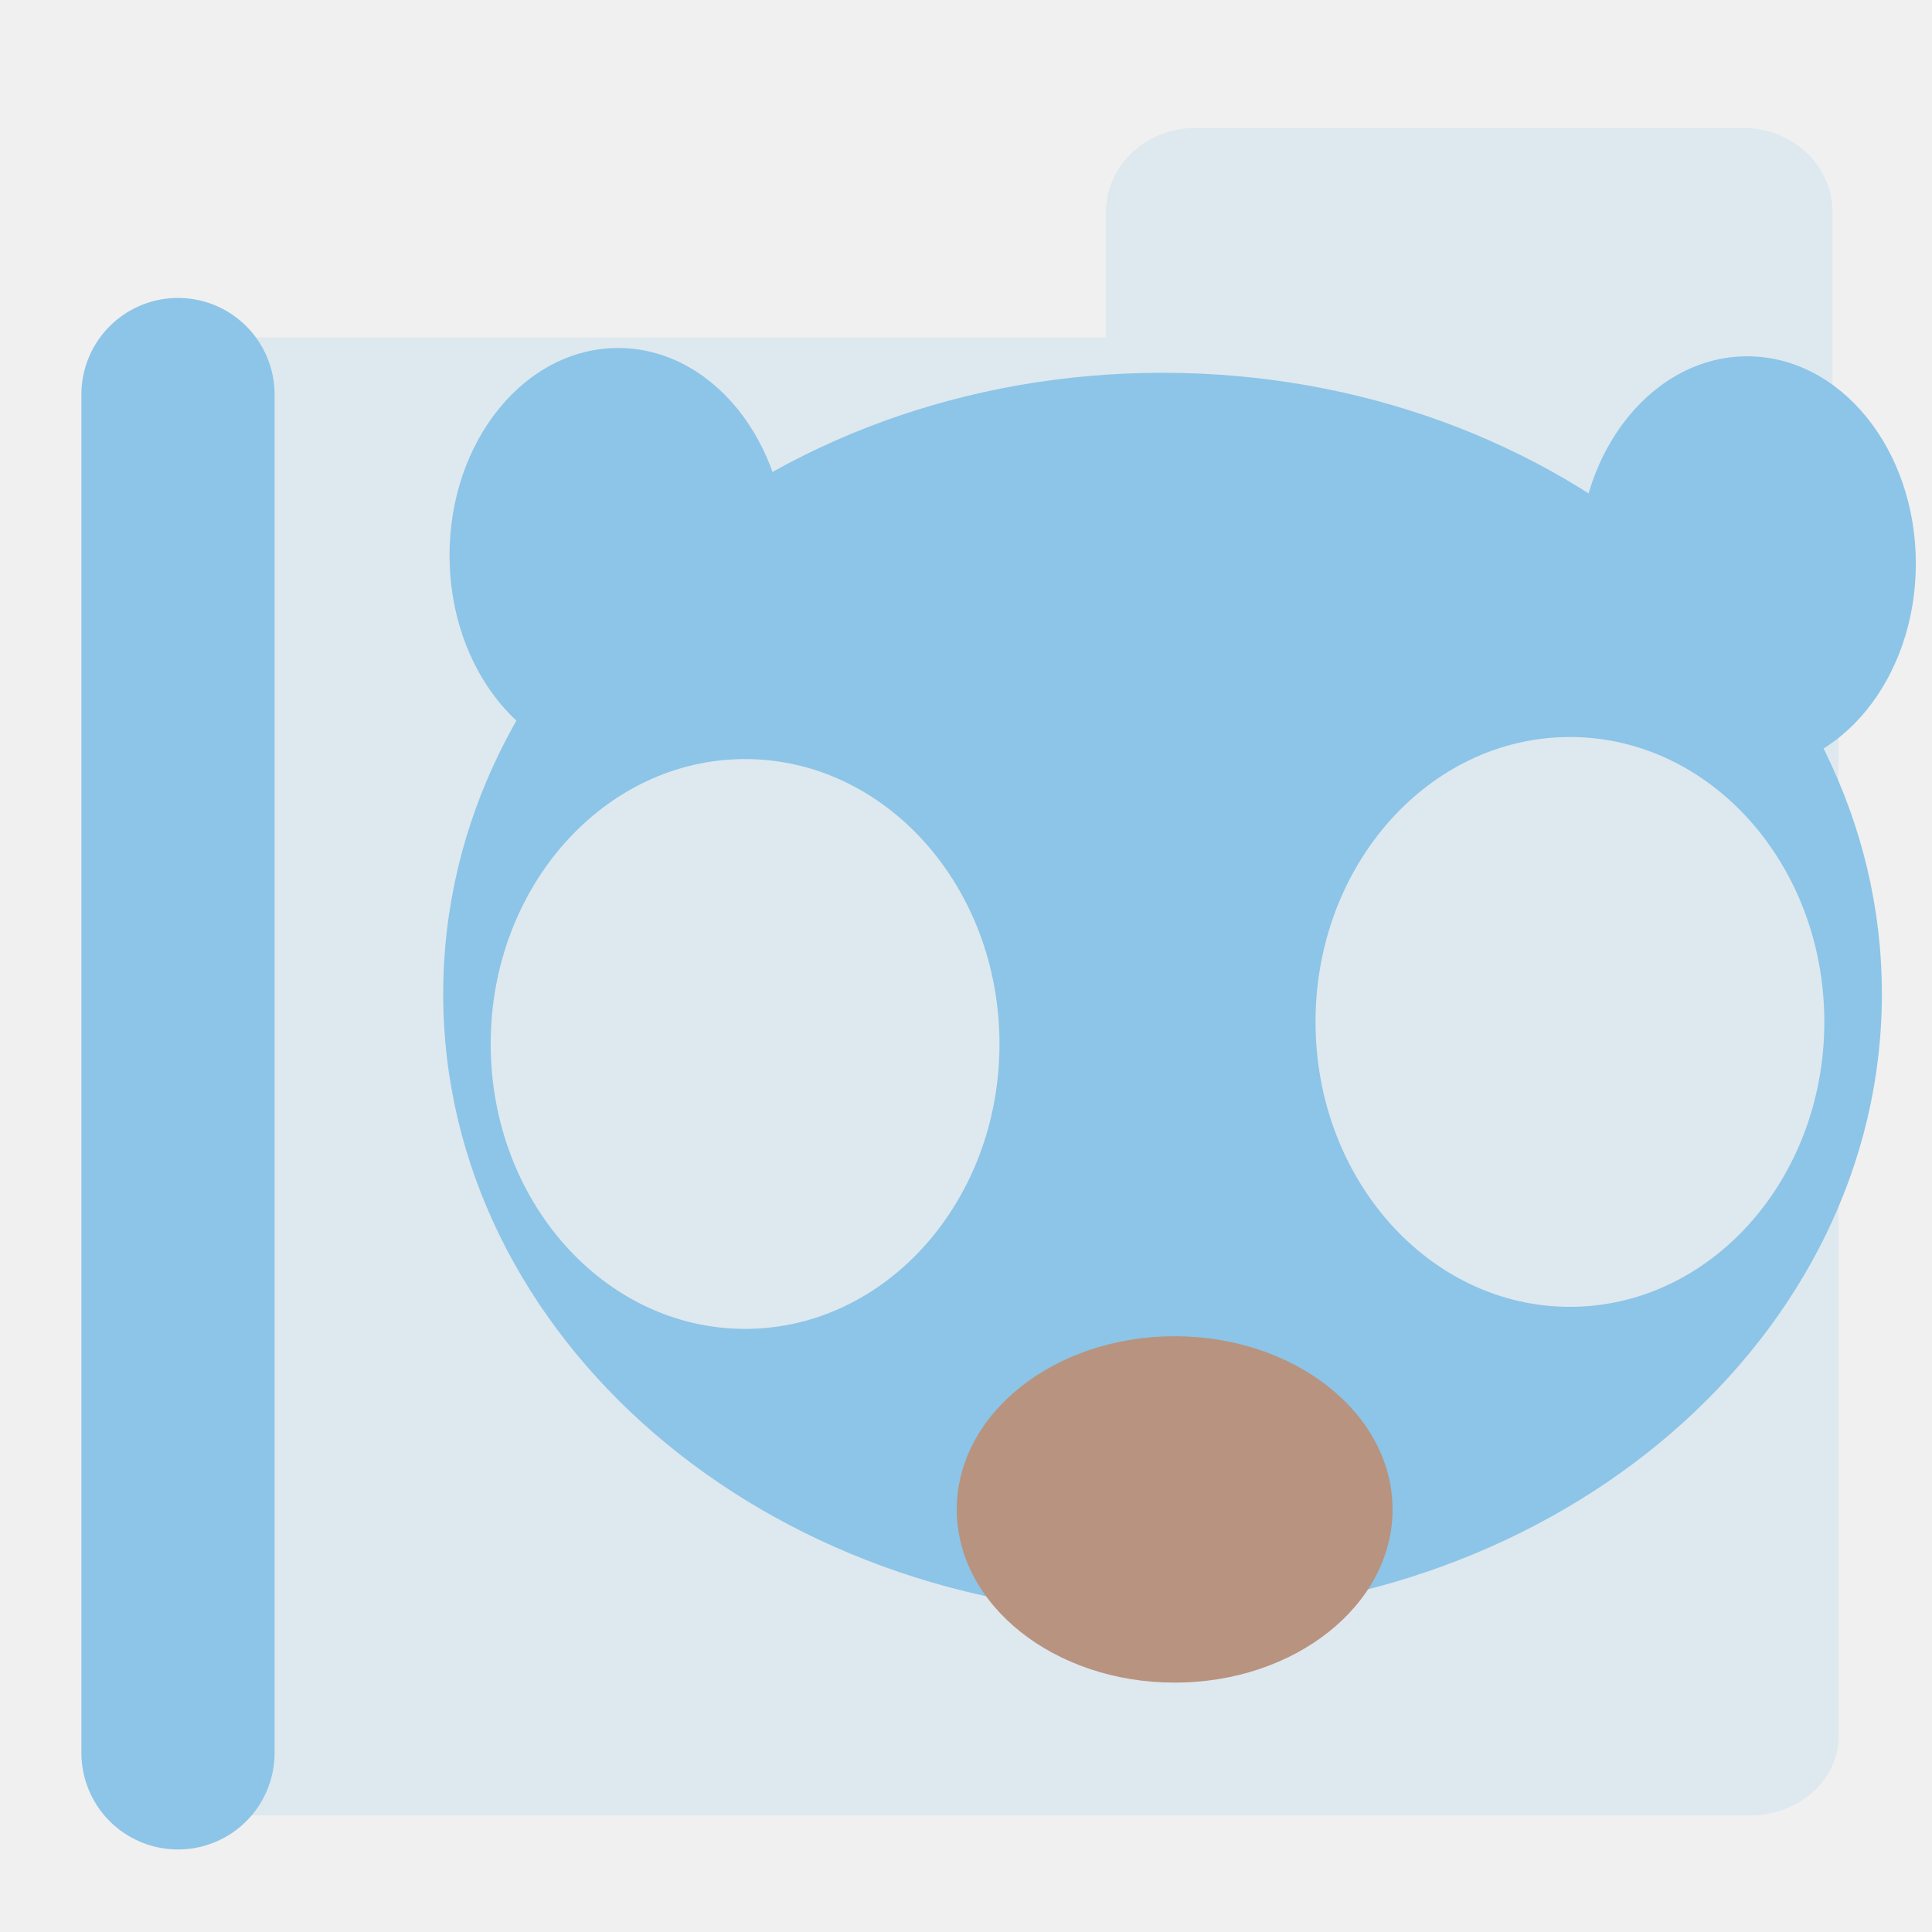
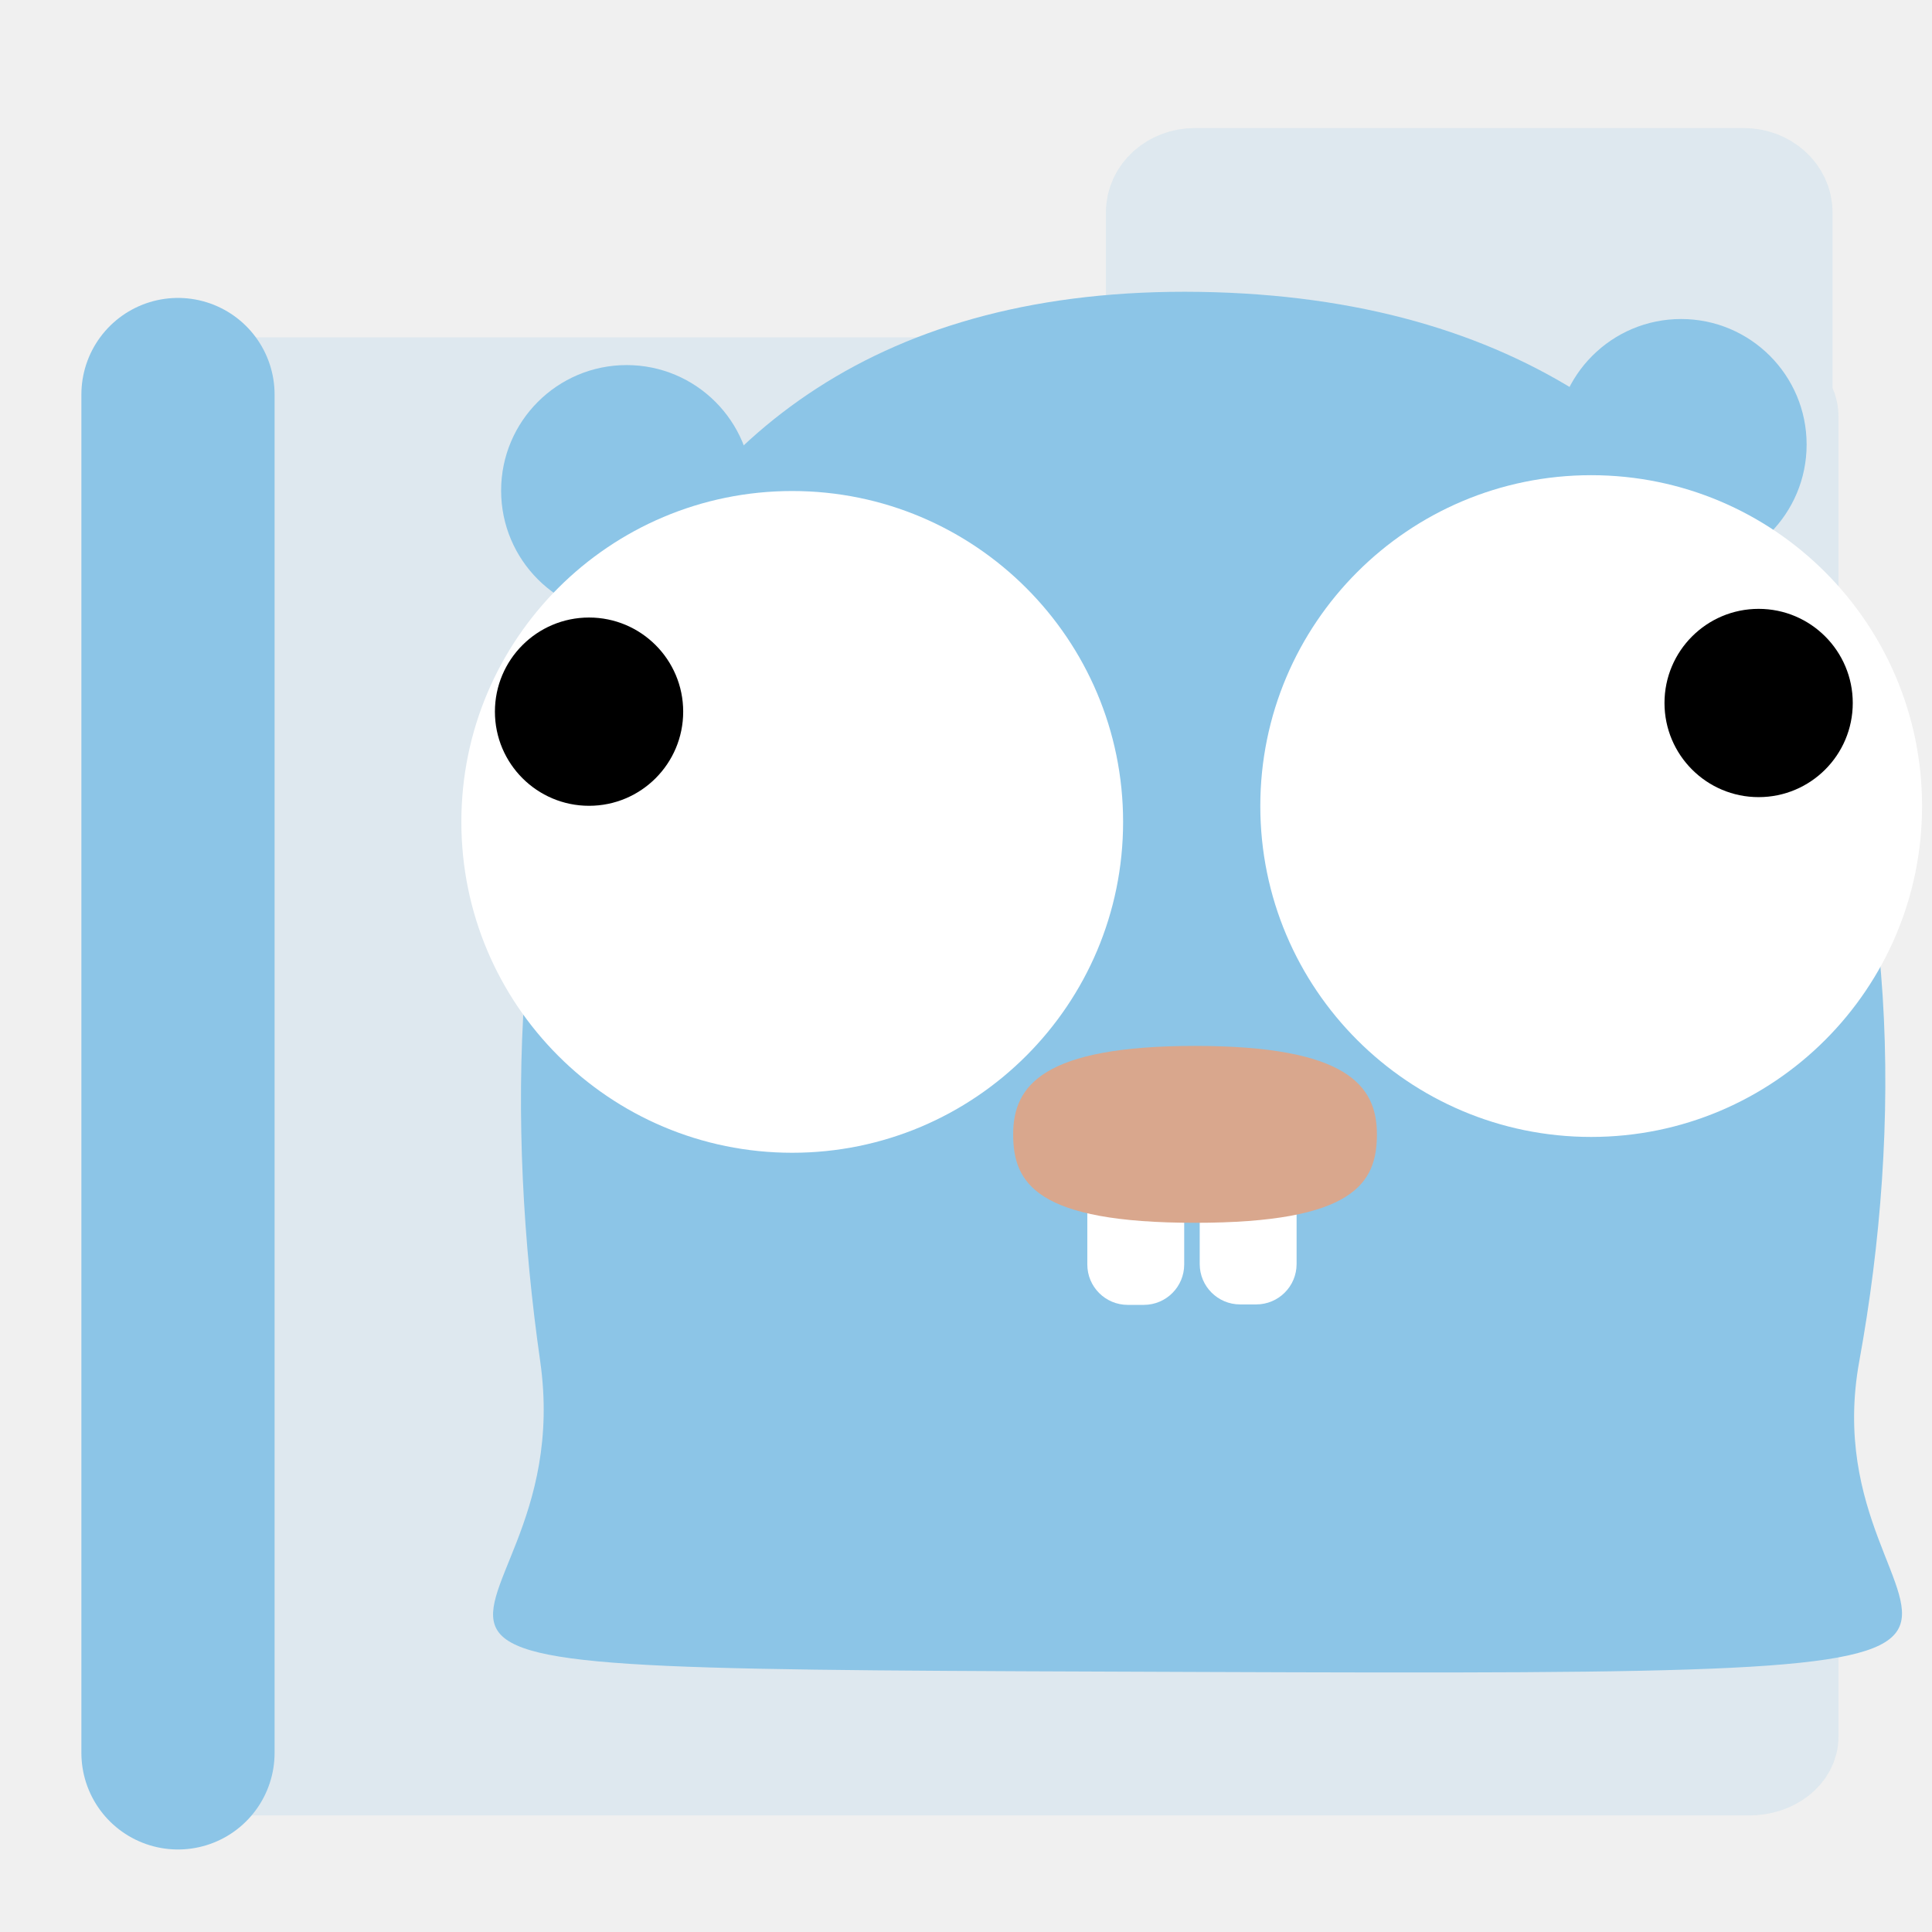
- <svg xmlns="http://www.w3.org/2000/svg" width="500" height="500" viewBox="0 0 500 500" version="1.1" id="svg1" xml:space="preserve">
+ <svg xmlns="http://www.w3.org/2000/svg" xmlns:xlink="http://www.w3.org/1999/xlink" width="500" height="500" viewBox="0 0 500 500" version="1.1" id="svg1" xml:space="preserve">
  <defs id="defs1">
    <linearGradient id="swatch13">
      <stop style="stop-color:#ff405c;stop-opacity:1;" offset="0" id="stop13" />
    </linearGradient>
    <linearGradient id="swatch61">
      <stop style="stop-color:#5090d0;stop-opacity:1;" offset="0" id="stop61" />
    </linearGradient>
    <linearGradient id="swatch30">
      <stop style="stop-color:#f9f9f9;stop-opacity:1;" offset="0" id="stop30" />
    </linearGradient>
  </defs>
  <g id="layer1">
    <path id="rect53-0" style="opacity:0.185;fill:#8cc5e7;fill-opacity:1;fill-rule:nonzero;stroke:#8cc5e7;stroke-width:22.062;stroke-linecap:butt;stroke-linejoin:round;stroke-dasharray:none;stroke-opacity:1;paint-order:markers fill stroke" d="m 462.687,104.22 c 0,-1.649 -0.591,-3.173 -1.547,-4.518 v -48.27 c 0,-5.973 -5.364,-10.781 -12.025,-10.781 H 307.184 c -6.662,0 -12.023,4.808 -12.023,10.781 v 43.391 H 51.088 c -6.721,0 -12.131,4.191 -12.131,9.396 v 341.684 c 0,5.205 5.41,9.395 12.131,9.395 H 450.557 c 6.721,0 12.131,-4.189 12.131,-9.395 z" transform="translate(2.083762,3.512509)" />
    <path style="fill:none;stroke:#8cc5e7;stroke-width:50;stroke-linecap:round;stroke-linejoin:bevel;stroke-opacity:1;paint-order:markers fill stroke" d="M 43.979,450.132 V 98.591" id="path1-4" transform="translate(2.083762,3.512509)" />
-   </g>
-   <g id="layer2" transform="matrix(0.7812367,0,0,0.7812367,108.5557,65.98906)">
-     <ellipse style="opacity:1;fill:#8cc5e7;fill-opacity:1;stroke:none;stroke-width:17.483;stroke-linejoin:bevel;stroke-dasharray:none;stroke-opacity:1;paint-order:markers fill stroke" id="path2" cx="439.855" cy="102.243" rx="55.849" ry="68.679" />
-     <ellipse style="opacity:1;fill:#8cc5e7;fill-opacity:1;stroke:none;stroke-width:17.483;stroke-linejoin:bevel;stroke-dasharray:none;stroke-opacity:1;paint-order:markers fill stroke" id="ellipse2" cx="65.814" cy="99.498" rx="55.849" ry="68.679" />
-     <path id="path1" style="opacity:1;fill:#8cc5e7;fill-opacity:1;stroke:none;stroke-width:17.483;stroke-linejoin:bevel;stroke-dasharray:none;stroke-opacity:1;paint-order:markers fill stroke" d="M 246.159,39.026 A 238.295,205.759 0 0 0 7.864,244.785 238.295,205.759 0 0 0 246.159,450.544 238.295,205.759 0 0 0 484.456,244.785 238.295,205.759 0 0 0 246.159,39.026 Z m 134.954,120.658 a 84.274,94.381 0 0 1 84.276,94.38 84.274,94.381 0 0 1 -84.276,94.38 84.274,94.381 0 0 1 -84.274,-94.38 84.274,94.381 0 0 1 84.274,-94.38 z m -273.242,7.305 a 84.274,94.381 0 0 1 84.276,94.382 84.274,94.381 0 0 1 -84.276,94.38 84.274,94.381 0 0 1 -84.274,-94.38 84.274,94.381 0 0 1 84.274,-94.382 z" />
-     <ellipse style="opacity:1;fill:#b8937f;fill-opacity:1;stroke:none;stroke-width:20.83;stroke-linejoin:bevel;stroke-dasharray:none;stroke-opacity:1;paint-order:markers fill stroke" id="path4" cx="250.176" cy="415.558" rx="72.179" ry="57.374" />
+     <g id="layer1-9" transform="matrix(0.805597,0,0,0.805597,107.2337,33.95574)">
+       <circle style="opacity:1;fill:#8cc5e7;fill-opacity:1;stroke:none;stroke-width:26.687;stroke-linecap:square;stroke-miterlimit:10;stroke-opacity:1" id="path5" cx="68.201" cy="115.458" r="40.328" />
+       <use x="0" y="0" xlink:href="#path5" id="use5" transform="translate(338.7402,-14.79501)" />
+       <path id="path3" style="opacity:1;fill:#8cc5e7;fill-opacity:1;stroke-width:26.687;stroke-linecap:square;stroke-miterlimit:10" d="M 464.187,395.134 C 446.394,492.689 584.456,496.245 252.306,494.972 -79.843,493.699 54.848,495.976 40.426,395.134 18.658,242.926 46.63,48.454 252.306,51.619 457.983,54.785 491.903,243.167 464.187,395.134 Z" />
+       <g id="layer3">
+         <circle style="opacity:1;fill:#ffffff;fill-opacity:1;stroke:none;stroke-width:24.463;stroke-linecap:square;stroke-miterlimit:10;stroke-opacity:1" id="path6" cx="121.393" cy="221.884" r="106.293" />
+         <use x="0" y="0" xlink:href="#path6" id="use7" transform="translate(256.665,-5.085321)" />
+         <circle style="opacity:1;fill:#000000;fill-opacity:1;stroke:none;stroke-width:23.617;stroke-linecap:square;stroke-miterlimit:10;stroke-opacity:1" id="path3-2" cx="56.123" cy="186.473" r="30.242" />
+         <use x="0" y="0" xlink:href="#path3-2" id="use3" transform="translate(375.7276,-2.78573)" />
+       </g>
+       <rect style="opacity:1;fill:#ffffff;fill-opacity:1;stroke:none;stroke-width:18.896;stroke-linecap:square;stroke-miterlimit:10;stroke-opacity:1" id="rect5" width="31.124" height="51.914" x="216.19" y="325.129" ry="12.979" />
+       <use x="0" y="0" xlink:href="#rect5" id="use6" transform="translate(36.10913,-0.1452969)" />
+       <path id="path4-4" style="opacity:1;fill:#d9a78d;fill-opacity:1;stroke-width:13.188;stroke-linejoin:bevel;paint-order:markers fill stroke" d="m 309.224,322.266 c 0,15.691 -7.436,28.411 -58.428,28.411 -50.993,0 -58.428,-12.72 -58.428,-28.411 0,-15.691 9.622,-28.411 58.428,-28.411 48.806,0 58.428,12.72 58.428,28.411 z" />
+     </g>
  </g>
</svg>
